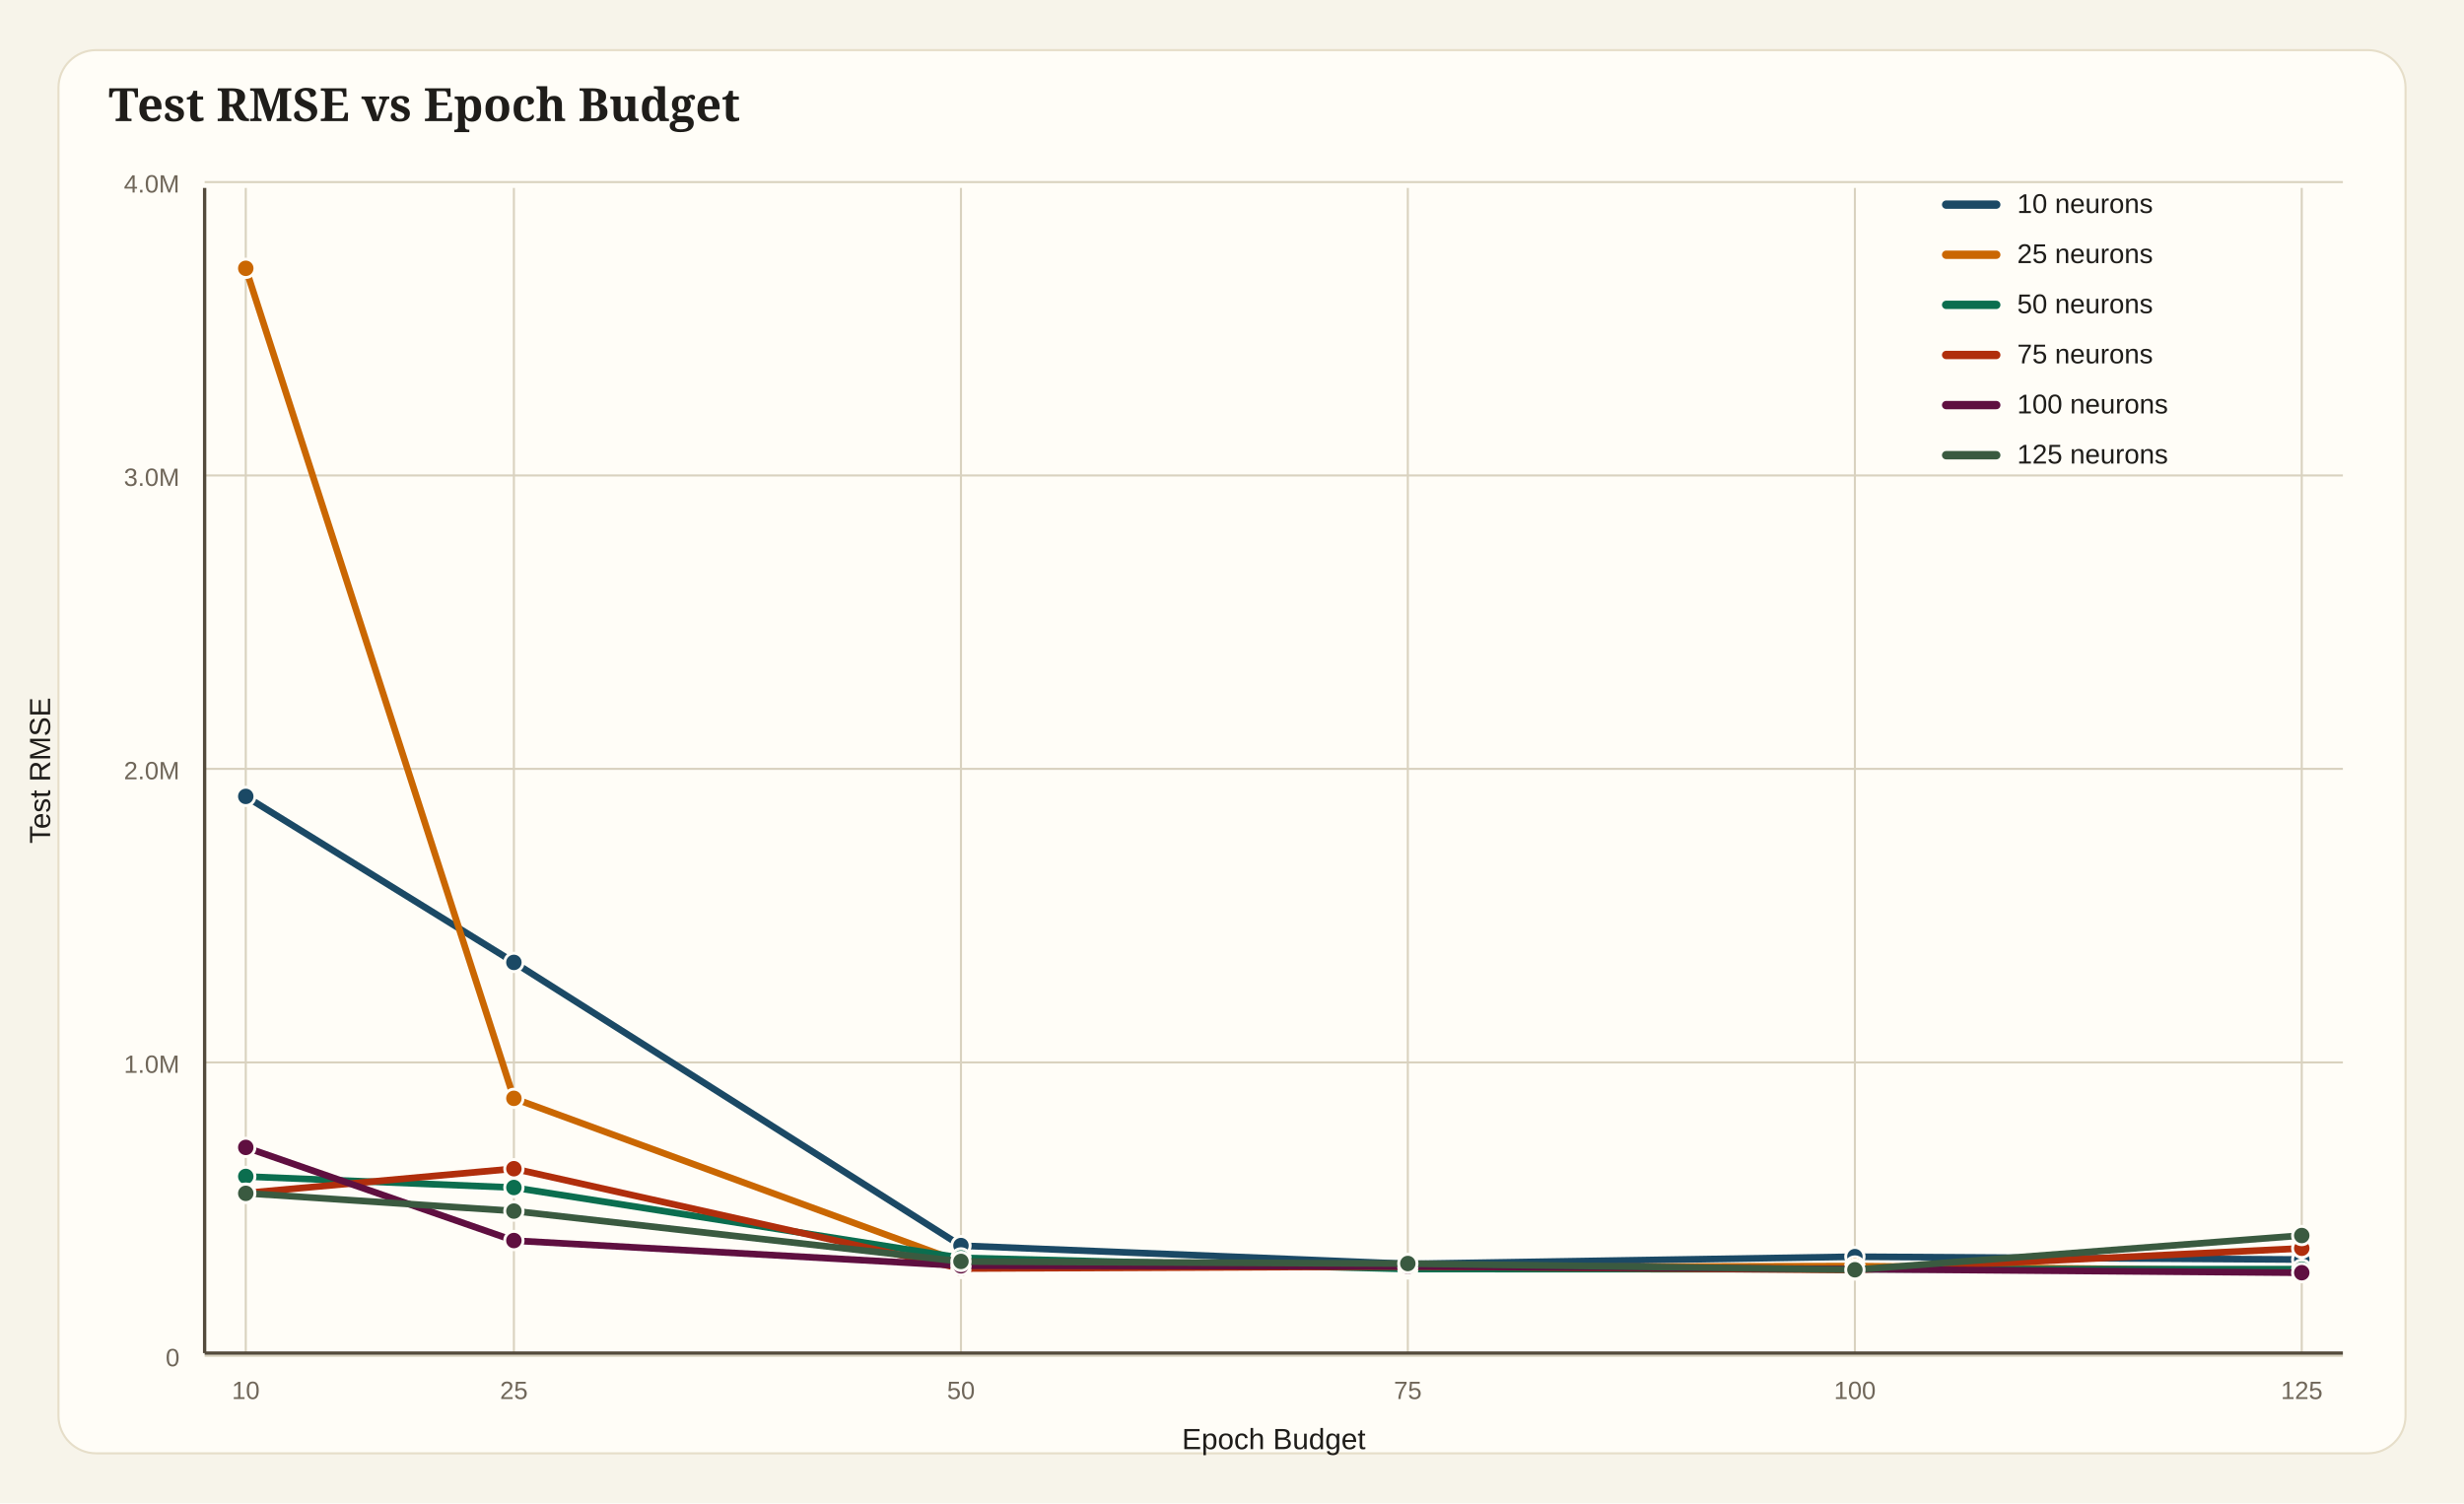
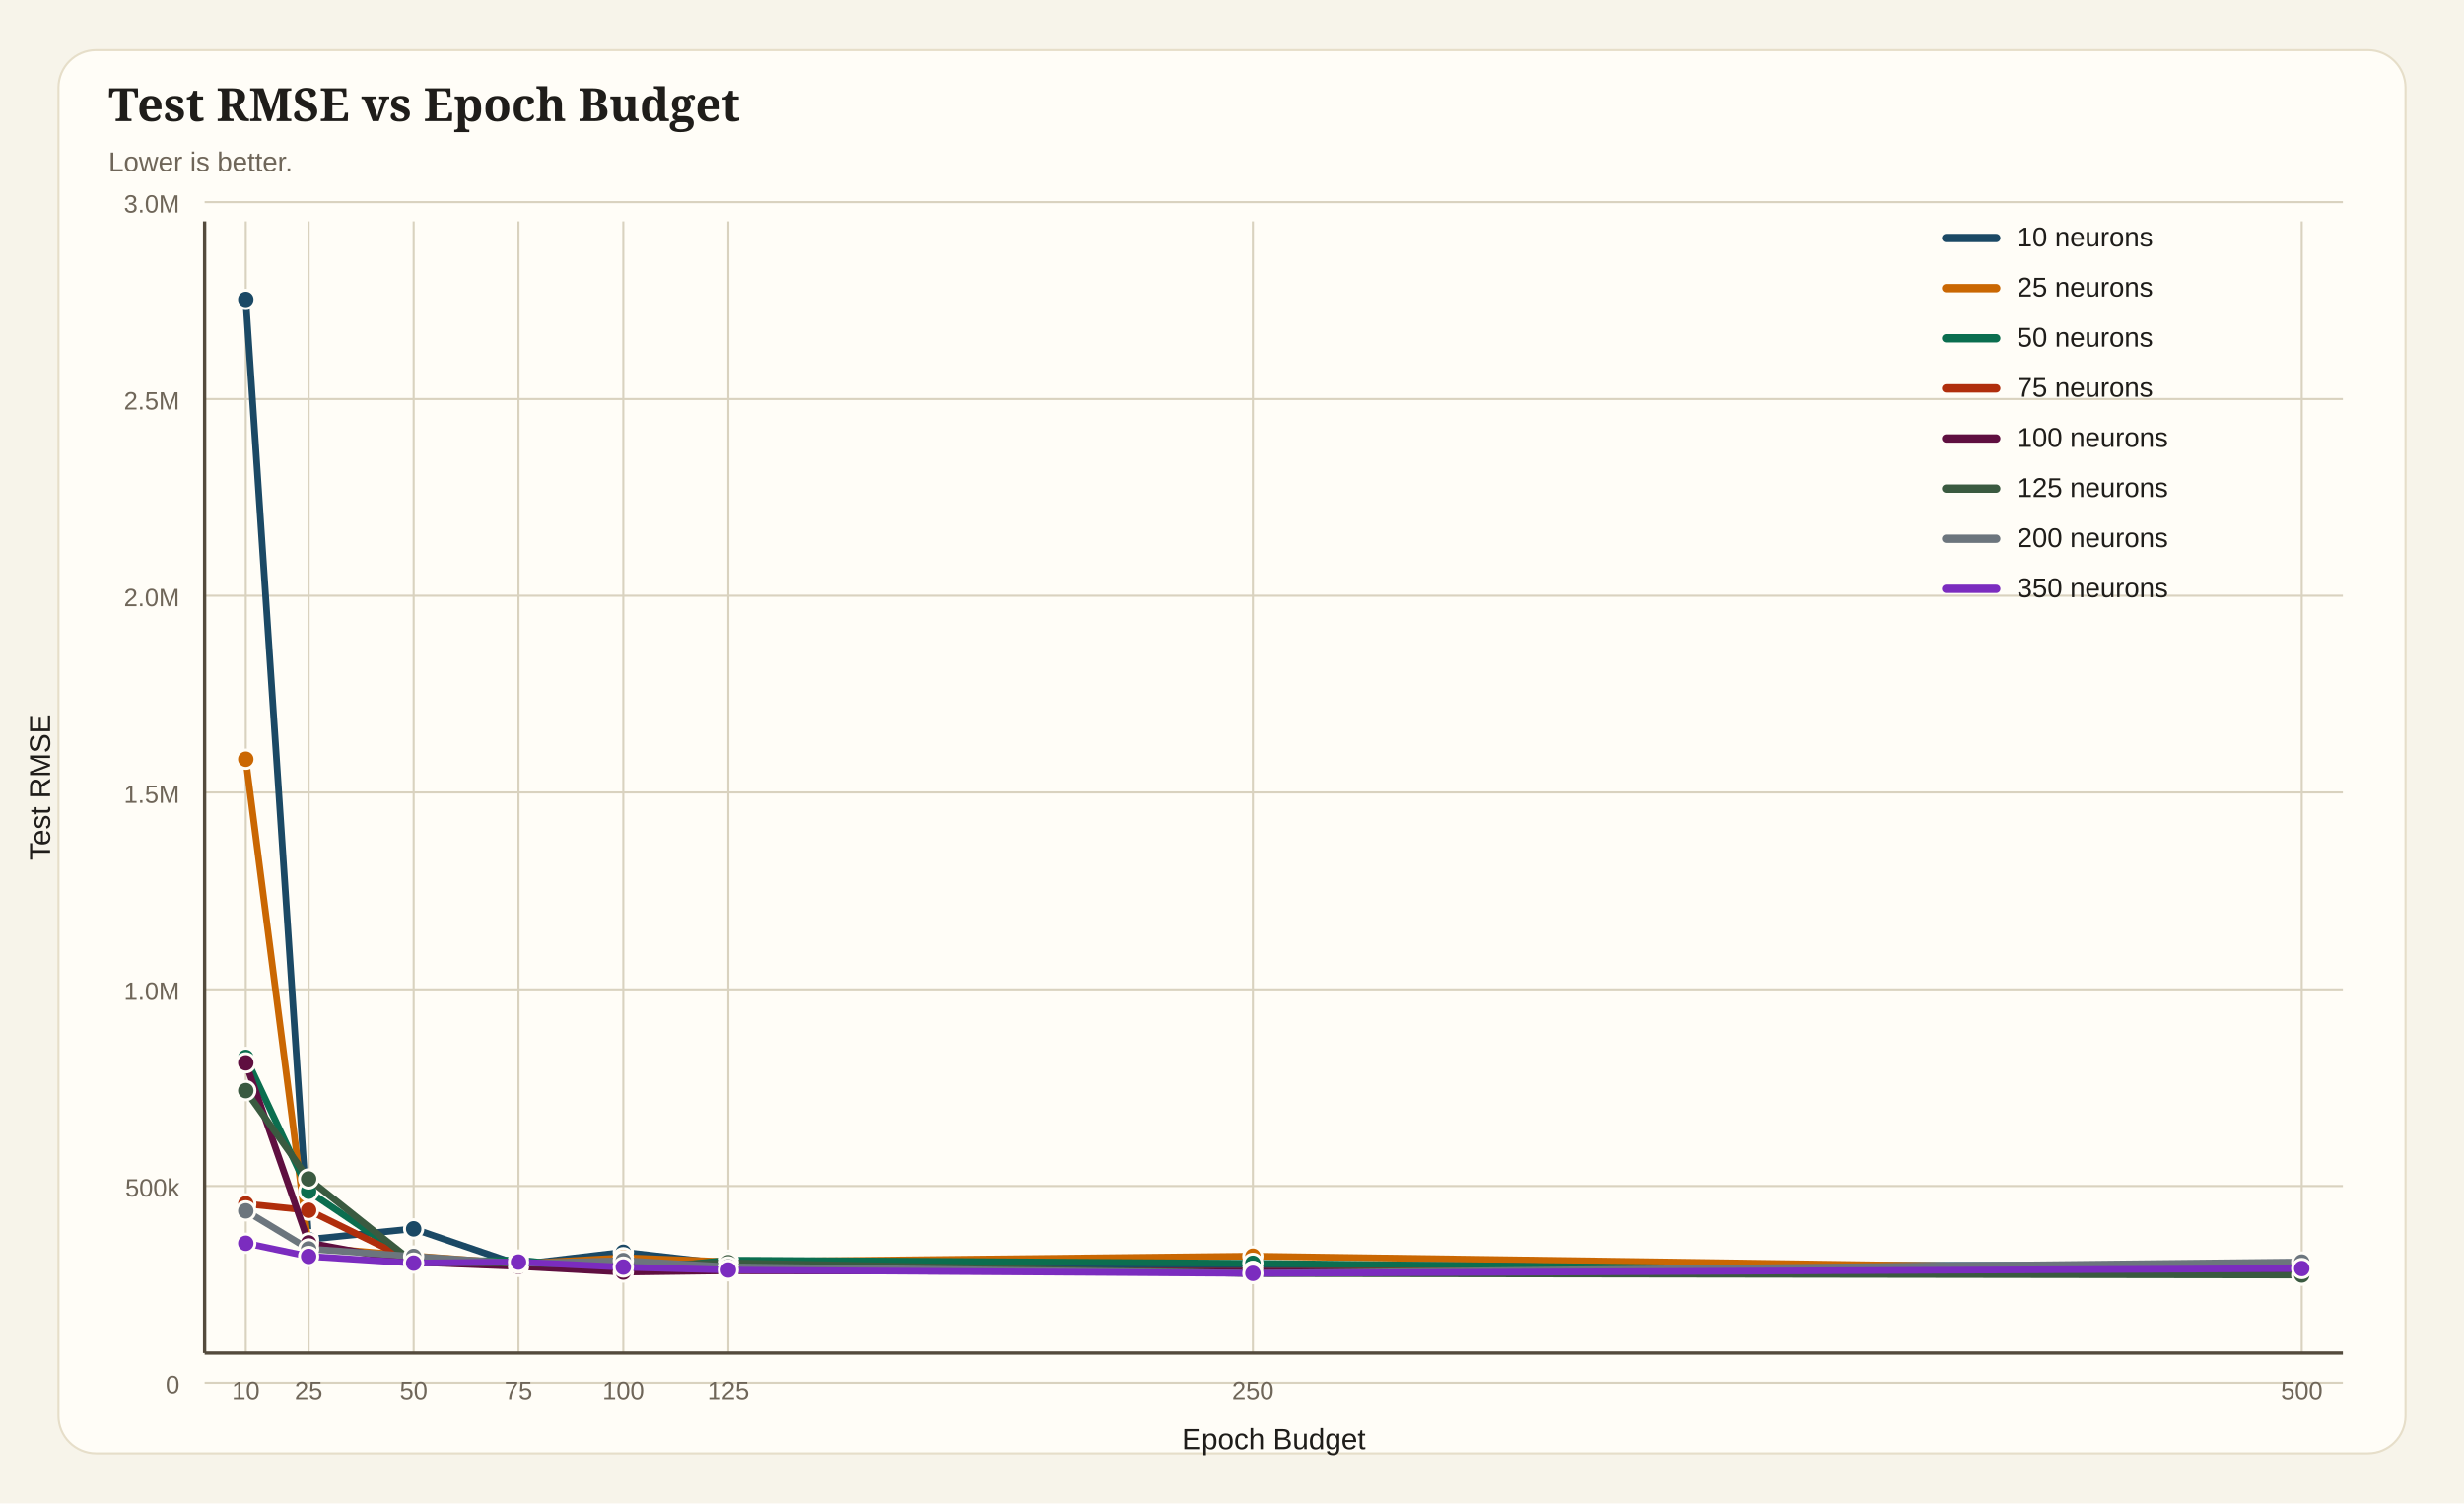
<svg xmlns="http://www.w3.org/2000/svg" width="1180" height="720" viewBox="0 0 1180 720" role="img" aria-label="Test RMSE vs Epoch Budget">
  <rect width="1180" height="720" fill="#f7f4ea" />
  <rect x="28.0" y="24.0" width="1124.0" height="672.0" rx="18" fill="#fffdf7" stroke="#e6dec9" />
  <text x="52.0" y="58.0" fill="#1f1d1a" font-size="22" font-weight="700" font-family="Georgia, serif">Test RMSE vs Epoch Budget</text>
-   <line x1="98.0" y1="649.3" x2="1122.0" y2="649.3" stroke="#d9d2bf" stroke-width="1" />
-   <text x="86.0" y="654.3" text-anchor="end" fill="#6f6659" font-size="12" font-family="Trebuchet MS, Arial, sans-serif">0</text>
-   <line x1="98.0" y1="508.8" x2="1122.0" y2="508.8" stroke="#d9d2bf" stroke-width="1" />
-   <text x="86.0" y="513.8" text-anchor="end" fill="#6f6659" font-size="12" font-family="Trebuchet MS, Arial, sans-serif">1.0M</text>
-   <line x1="98.0" y1="368.2" x2="1122.0" y2="368.2" stroke="#d9d2bf" stroke-width="1" />
-   <text x="86.0" y="373.2" text-anchor="end" fill="#6f6659" font-size="12" font-family="Trebuchet MS, Arial, sans-serif">2.0M</text>
-   <line x1="98.0" y1="227.7" x2="1122.0" y2="227.7" stroke="#d9d2bf" stroke-width="1" />
-   <text x="86.0" y="232.7" text-anchor="end" fill="#6f6659" font-size="12" font-family="Trebuchet MS, Arial, sans-serif">3.0M</text>
-   <line x1="98.0" y1="87.2" x2="1122.0" y2="87.2" stroke="#d9d2bf" stroke-width="1" />
-   <text x="86.0" y="92.2" text-anchor="end" fill="#6f6659" font-size="12" font-family="Trebuchet MS, Arial, sans-serif">4.0M</text>
-   <line x1="117.7" y1="90.0" x2="117.7" y2="648.0" stroke="#d9d2bf" stroke-width="1" />
+   <text x="52.0" y="82.0" fill="#6f6659" font-size="13" font-family="Trebuchet MS, Arial, sans-serif">Lower is better.</text>
+   <line x1="98.0" y1="662.2" x2="1122.0" y2="662.2" stroke="#d9d2bf" stroke-width="1" />
+   <text x="86.0" y="667.2" text-anchor="end" fill="#6f6659" font-size="12" font-family="Trebuchet MS, Arial, sans-serif">0</text>
+   <line x1="98.0" y1="568.0" x2="1122.0" y2="568.0" stroke="#d9d2bf" stroke-width="1" />
+   <text x="86.0" y="573.0" text-anchor="end" fill="#6f6659" font-size="12" font-family="Trebuchet MS, Arial, sans-serif">500k</text>
+   <line x1="98.0" y1="473.8" x2="1122.0" y2="473.8" stroke="#d9d2bf" stroke-width="1" />
+   <text x="86.0" y="478.8" text-anchor="end" fill="#6f6659" font-size="12" font-family="Trebuchet MS, Arial, sans-serif">1.0M</text>
+   <line x1="98.0" y1="379.5" x2="1122.0" y2="379.5" stroke="#d9d2bf" stroke-width="1" />
+   <text x="86.0" y="384.5" text-anchor="end" fill="#6f6659" font-size="12" font-family="Trebuchet MS, Arial, sans-serif">1.5M</text>
+   <line x1="98.0" y1="285.3" x2="1122.0" y2="285.3" stroke="#d9d2bf" stroke-width="1" />
+   <text x="86.0" y="290.3" text-anchor="end" fill="#6f6659" font-size="12" font-family="Trebuchet MS, Arial, sans-serif">2.0M</text>
+   <line x1="98.0" y1="191.1" x2="1122.0" y2="191.1" stroke="#d9d2bf" stroke-width="1" />
+   <text x="86.0" y="196.1" text-anchor="end" fill="#6f6659" font-size="12" font-family="Trebuchet MS, Arial, sans-serif">2.5M</text>
+   <line x1="98.0" y1="96.8" x2="1122.0" y2="96.8" stroke="#d9d2bf" stroke-width="1" />
+   <text x="86.0" y="101.8" text-anchor="end" fill="#6f6659" font-size="12" font-family="Trebuchet MS, Arial, sans-serif">3.0M</text>
+   <line x1="117.7" y1="106.0" x2="117.7" y2="648.0" stroke="#d9d2bf" stroke-width="1" />
  <text x="117.7" y="670.0" text-anchor="middle" fill="#6f6659" font-size="12" font-family="Trebuchet MS, Arial, sans-serif">10</text>
-   <line x1="246.1" y1="90.0" x2="246.1" y2="648.0" stroke="#d9d2bf" stroke-width="1" />
-   <text x="246.1" y="670.0" text-anchor="middle" fill="#6f6659" font-size="12" font-family="Trebuchet MS, Arial, sans-serif">25</text>
-   <line x1="460.2" y1="90.0" x2="460.2" y2="648.0" stroke="#d9d2bf" stroke-width="1" />
-   <text x="460.2" y="670.0" text-anchor="middle" fill="#6f6659" font-size="12" font-family="Trebuchet MS, Arial, sans-serif">50</text>
-   <line x1="674.2" y1="90.0" x2="674.2" y2="648.0" stroke="#d9d2bf" stroke-width="1" />
-   <text x="674.2" y="670.0" text-anchor="middle" fill="#6f6659" font-size="12" font-family="Trebuchet MS, Arial, sans-serif">75</text>
-   <line x1="888.3" y1="90.0" x2="888.3" y2="648.0" stroke="#d9d2bf" stroke-width="1" />
-   <text x="888.3" y="670.0" text-anchor="middle" fill="#6f6659" font-size="12" font-family="Trebuchet MS, Arial, sans-serif">100</text>
-   <line x1="1102.3" y1="90.0" x2="1102.3" y2="648.0" stroke="#d9d2bf" stroke-width="1" />
-   <text x="1102.3" y="670.0" text-anchor="middle" fill="#6f6659" font-size="12" font-family="Trebuchet MS, Arial, sans-serif">125</text>
+   <line x1="147.8" y1="106.0" x2="147.8" y2="648.0" stroke="#d9d2bf" stroke-width="1" />
+   <text x="147.8" y="670.0" text-anchor="middle" fill="#6f6659" font-size="12" font-family="Trebuchet MS, Arial, sans-serif">25</text>
+   <line x1="198.1" y1="106.0" x2="198.1" y2="648.0" stroke="#d9d2bf" stroke-width="1" />
+   <text x="198.1" y="670.0" text-anchor="middle" fill="#6f6659" font-size="12" font-family="Trebuchet MS, Arial, sans-serif">50</text>
+   <line x1="248.3" y1="106.0" x2="248.3" y2="648.0" stroke="#d9d2bf" stroke-width="1" />
+   <text x="248.3" y="670.0" text-anchor="middle" fill="#6f6659" font-size="12" font-family="Trebuchet MS, Arial, sans-serif">75</text>
+   <line x1="298.5" y1="106.0" x2="298.5" y2="648.0" stroke="#d9d2bf" stroke-width="1" />
+   <text x="298.5" y="670.0" text-anchor="middle" fill="#6f6659" font-size="12" font-family="Trebuchet MS, Arial, sans-serif">100</text>
+   <line x1="348.8" y1="106.0" x2="348.8" y2="648.0" stroke="#d9d2bf" stroke-width="1" />
+   <text x="348.8" y="670.0" text-anchor="middle" fill="#6f6659" font-size="12" font-family="Trebuchet MS, Arial, sans-serif">125</text>
+   <line x1="600.0" y1="106.0" x2="600.0" y2="648.0" stroke="#d9d2bf" stroke-width="1" />
+   <text x="600.0" y="670.0" text-anchor="middle" fill="#6f6659" font-size="12" font-family="Trebuchet MS, Arial, sans-serif">250</text>
+   <line x1="1102.3" y1="106.0" x2="1102.3" y2="648.0" stroke="#d9d2bf" stroke-width="1" />
+   <text x="1102.3" y="670.0" text-anchor="middle" fill="#6f6659" font-size="12" font-family="Trebuchet MS, Arial, sans-serif">500</text>
  <line x1="98.0" y1="648.0" x2="1122.0" y2="648.0" stroke="#544b3d" stroke-width="1.6" />
-   <line x1="98.0" y1="90.0" x2="98.0" y2="648.0" stroke="#544b3d" stroke-width="1.6" />
-   <path d="M 117.69 381.41 L 246.12 460.87 L 460.17 596.55 L 674.21 605.28 L 888.26 601.84 L 1102.31 603.19" fill="none" stroke="#1b4965" stroke-width="3.2" stroke-linecap="round" stroke-linejoin="round" />
-   <circle cx="117.7" cy="381.4" r="4.4" fill="#1b4965" stroke="#fffdf7" stroke-width="1.4" />
-   <circle cx="246.1" cy="460.9" r="4.4" fill="#1b4965" stroke="#fffdf7" stroke-width="1.4" />
-   <circle cx="460.2" cy="596.5" r="4.4" fill="#1b4965" stroke="#fffdf7" stroke-width="1.4" />
-   <circle cx="674.2" cy="605.3" r="4.4" fill="#1b4965" stroke="#fffdf7" stroke-width="1.4" />
-   <circle cx="888.3" cy="601.8" r="4.4" fill="#1b4965" stroke="#fffdf7" stroke-width="1.4" />
-   <circle cx="1102.3" cy="603.2" r="4.4" fill="#1b4965" stroke="#fffdf7" stroke-width="1.4" />
-   <path d="M 117.69 128.48 L 246.12 526.04 L 460.17 604.44 L 674.21 606.88 L 888.26 606.34 L 1102.31 608.67" fill="none" stroke="#ca6702" stroke-width="3.2" stroke-linecap="round" stroke-linejoin="round" />
-   <circle cx="117.7" cy="128.5" r="4.4" fill="#ca6702" stroke="#fffdf7" stroke-width="1.4" />
-   <circle cx="246.1" cy="526.0" r="4.4" fill="#ca6702" stroke="#fffdf7" stroke-width="1.4" />
-   <circle cx="460.2" cy="604.4" r="4.4" fill="#ca6702" stroke="#fffdf7" stroke-width="1.4" />
-   <circle cx="674.2" cy="606.9" r="4.4" fill="#ca6702" stroke="#fffdf7" stroke-width="1.4" />
-   <circle cx="888.3" cy="606.3" r="4.4" fill="#ca6702" stroke="#fffdf7" stroke-width="1.4" />
-   <circle cx="1102.3" cy="608.7" r="4.4" fill="#ca6702" stroke="#fffdf7" stroke-width="1.4" />
-   <path d="M 117.69 563.42 L 246.12 568.74 L 460.17 602.39 L 674.21 607.75 L 888.26 607.84 L 1102.31 607.79" fill="none" stroke="#0b6e4f" stroke-width="3.2" stroke-linecap="round" stroke-linejoin="round" />
-   <circle cx="117.7" cy="563.4" r="4.4" fill="#0b6e4f" stroke="#fffdf7" stroke-width="1.4" />
-   <circle cx="246.1" cy="568.7" r="4.4" fill="#0b6e4f" stroke="#fffdf7" stroke-width="1.4" />
-   <circle cx="460.2" cy="602.4" r="4.4" fill="#0b6e4f" stroke="#fffdf7" stroke-width="1.4" />
-   <circle cx="674.2" cy="607.7" r="4.4" fill="#0b6e4f" stroke="#fffdf7" stroke-width="1.4" />
-   <circle cx="888.3" cy="607.8" r="4.4" fill="#0b6e4f" stroke="#fffdf7" stroke-width="1.4" />
-   <circle cx="1102.3" cy="607.8" r="4.4" fill="#0b6e4f" stroke="#fffdf7" stroke-width="1.4" />
-   <path d="M 117.69 571.35 L 246.12 559.70 L 460.17 607.51 L 674.21 606.53 L 888.26 608.22 L 1102.31 597.85" fill="none" stroke="#b02e0c" stroke-width="3.2" stroke-linecap="round" stroke-linejoin="round" />
-   <circle cx="117.7" cy="571.4" r="4.4" fill="#b02e0c" stroke="#fffdf7" stroke-width="1.4" />
-   <circle cx="246.1" cy="559.7" r="4.4" fill="#b02e0c" stroke="#fffdf7" stroke-width="1.4" />
-   <circle cx="460.2" cy="607.5" r="4.4" fill="#b02e0c" stroke="#fffdf7" stroke-width="1.4" />
-   <circle cx="674.2" cy="606.5" r="4.4" fill="#b02e0c" stroke="#fffdf7" stroke-width="1.4" />
-   <circle cx="888.3" cy="608.2" r="4.4" fill="#b02e0c" stroke="#fffdf7" stroke-width="1.4" />
-   <circle cx="1102.3" cy="597.8" r="4.4" fill="#b02e0c" stroke="#fffdf7" stroke-width="1.4" />
-   <path d="M 117.69 549.49 L 246.12 594.14 L 460.17 606.16 L 674.21 606.47 L 888.26 607.80 L 1102.31 609.52" fill="none" stroke="#5f0f40" stroke-width="3.2" stroke-linecap="round" stroke-linejoin="round" />
-   <circle cx="117.7" cy="549.5" r="4.4" fill="#5f0f40" stroke="#fffdf7" stroke-width="1.4" />
-   <circle cx="246.1" cy="594.1" r="4.4" fill="#5f0f40" stroke="#fffdf7" stroke-width="1.4" />
-   <circle cx="460.2" cy="606.2" r="4.4" fill="#5f0f40" stroke="#fffdf7" stroke-width="1.4" />
-   <circle cx="674.2" cy="606.5" r="4.4" fill="#5f0f40" stroke="#fffdf7" stroke-width="1.4" />
-   <circle cx="888.3" cy="607.8" r="4.4" fill="#5f0f40" stroke="#fffdf7" stroke-width="1.4" />
-   <circle cx="1102.3" cy="609.5" r="4.4" fill="#5f0f40" stroke="#fffdf7" stroke-width="1.4" />
-   <path d="M 117.69 571.45 L 246.12 579.97 L 460.17 604.14 L 674.21 605.15 L 888.26 608.09 L 1102.31 591.69" fill="none" stroke="#3a5a40" stroke-width="3.2" stroke-linecap="round" stroke-linejoin="round" />
-   <circle cx="117.7" cy="571.5" r="4.4" fill="#3a5a40" stroke="#fffdf7" stroke-width="1.4" />
-   <circle cx="246.1" cy="580.0" r="4.4" fill="#3a5a40" stroke="#fffdf7" stroke-width="1.4" />
-   <circle cx="460.2" cy="604.1" r="4.4" fill="#3a5a40" stroke="#fffdf7" stroke-width="1.4" />
-   <circle cx="674.2" cy="605.1" r="4.4" fill="#3a5a40" stroke="#fffdf7" stroke-width="1.4" />
-   <circle cx="888.3" cy="608.1" r="4.4" fill="#3a5a40" stroke="#fffdf7" stroke-width="1.4" />
-   <circle cx="1102.3" cy="591.7" r="4.4" fill="#3a5a40" stroke="#fffdf7" stroke-width="1.4" />
-   <line x1="932.0" y1="98.0" x2="956.0" y2="98.0" stroke="#1b4965" stroke-width="4" stroke-linecap="round" />
-   <text x="966.0" y="102.0" fill="#1f1d1a" font-size="13" font-family="Trebuchet MS, Arial, sans-serif">10 neurons</text>
-   <line x1="932.0" y1="122.0" x2="956.0" y2="122.0" stroke="#ca6702" stroke-width="4" stroke-linecap="round" />
-   <text x="966.0" y="126.0" fill="#1f1d1a" font-size="13" font-family="Trebuchet MS, Arial, sans-serif">25 neurons</text>
-   <line x1="932.0" y1="146.0" x2="956.0" y2="146.0" stroke="#0b6e4f" stroke-width="4" stroke-linecap="round" />
-   <text x="966.0" y="150.0" fill="#1f1d1a" font-size="13" font-family="Trebuchet MS, Arial, sans-serif">50 neurons</text>
-   <line x1="932.0" y1="170.0" x2="956.0" y2="170.0" stroke="#b02e0c" stroke-width="4" stroke-linecap="round" />
-   <text x="966.0" y="174.0" fill="#1f1d1a" font-size="13" font-family="Trebuchet MS, Arial, sans-serif">75 neurons</text>
-   <line x1="932.0" y1="194.0" x2="956.0" y2="194.0" stroke="#5f0f40" stroke-width="4" stroke-linecap="round" />
-   <text x="966.0" y="198.0" fill="#1f1d1a" font-size="13" font-family="Trebuchet MS, Arial, sans-serif">100 neurons</text>
-   <line x1="932.0" y1="218.0" x2="956.0" y2="218.0" stroke="#3a5a40" stroke-width="4" stroke-linecap="round" />
-   <text x="966.0" y="222.0" fill="#1f1d1a" font-size="13" font-family="Trebuchet MS, Arial, sans-serif">125 neurons</text>
+   <line x1="98.0" y1="106.0" x2="98.0" y2="648.0" stroke="#544b3d" stroke-width="1.6" />
+   <path d="M 117.69 143.38 L 147.83 593.55 L 198.07 588.46 L 248.30 605.63 L 298.54 599.68 L 348.78 605.38 L 599.95 605.96 L 1102.31 605.96" fill="none" stroke="#1b4965" stroke-width="3.2" stroke-linecap="round" stroke-linejoin="round" />
+   <circle cx="117.7" cy="143.4" r="4.4" fill="#1b4965" stroke="#fffdf7" stroke-width="1.4" />
+   <circle cx="147.8" cy="593.6" r="4.4" fill="#1b4965" stroke="#fffdf7" stroke-width="1.4" />
+   <circle cx="198.1" cy="588.5" r="4.4" fill="#1b4965" stroke="#fffdf7" stroke-width="1.4" />
+   <circle cx="248.3" cy="605.6" r="4.4" fill="#1b4965" stroke="#fffdf7" stroke-width="1.4" />
+   <circle cx="298.5" cy="599.7" r="4.4" fill="#1b4965" stroke="#fffdf7" stroke-width="1.4" />
+   <circle cx="348.8" cy="605.4" r="4.4" fill="#1b4965" stroke="#fffdf7" stroke-width="1.4" />
+   <circle cx="600.0" cy="606.0" r="4.4" fill="#1b4965" stroke="#fffdf7" stroke-width="1.4" />
+   <circle cx="1102.3" cy="606.0" r="4.4" fill="#1b4965" stroke="#fffdf7" stroke-width="1.4" />
+   <path d="M 117.69 363.57 L 147.83 597.16 L 198.07 601.45 L 248.30 605.24 L 298.54 602.33 L 348.78 604.26 L 599.95 601.58 L 1102.31 608.61" fill="none" stroke="#ca6702" stroke-width="3.2" stroke-linecap="round" stroke-linejoin="round" />
+   <circle cx="117.7" cy="363.6" r="4.4" fill="#ca6702" stroke="#fffdf7" stroke-width="1.4" />
+   <circle cx="147.8" cy="597.2" r="4.4" fill="#ca6702" stroke="#fffdf7" stroke-width="1.4" />
+   <circle cx="198.1" cy="601.5" r="4.4" fill="#ca6702" stroke="#fffdf7" stroke-width="1.4" />
+   <circle cx="248.3" cy="605.2" r="4.4" fill="#ca6702" stroke="#fffdf7" stroke-width="1.4" />
+   <circle cx="298.5" cy="602.3" r="4.4" fill="#ca6702" stroke="#fffdf7" stroke-width="1.4" />
+   <circle cx="348.8" cy="604.3" r="4.4" fill="#ca6702" stroke="#fffdf7" stroke-width="1.4" />
+   <circle cx="600.0" cy="601.6" r="4.4" fill="#ca6702" stroke="#fffdf7" stroke-width="1.4" />
+   <circle cx="1102.3" cy="608.6" r="4.4" fill="#ca6702" stroke="#fffdf7" stroke-width="1.4" />
+   <path d="M 117.69 506.38 L 147.83 570.54 L 198.07 604.49 L 248.30 603.40 L 298.54 608.84 L 348.78 603.48 L 599.95 604.99 L 1102.31 610.56" fill="none" stroke="#0b6e4f" stroke-width="3.2" stroke-linecap="round" stroke-linejoin="round" />
+   <circle cx="117.7" cy="506.4" r="4.4" fill="#0b6e4f" stroke="#fffdf7" stroke-width="1.4" />
+   <circle cx="147.8" cy="570.5" r="4.4" fill="#0b6e4f" stroke="#fffdf7" stroke-width="1.4" />
+   <circle cx="198.1" cy="604.5" r="4.4" fill="#0b6e4f" stroke="#fffdf7" stroke-width="1.4" />
+   <circle cx="248.3" cy="603.4" r="4.4" fill="#0b6e4f" stroke="#fffdf7" stroke-width="1.4" />
+   <circle cx="298.5" cy="608.8" r="4.4" fill="#0b6e4f" stroke="#fffdf7" stroke-width="1.4" />
+   <circle cx="348.8" cy="603.5" r="4.4" fill="#0b6e4f" stroke="#fffdf7" stroke-width="1.4" />
+   <circle cx="600.0" cy="605.0" r="4.4" fill="#0b6e4f" stroke="#fffdf7" stroke-width="1.4" />
+   <circle cx="1102.3" cy="610.6" r="4.4" fill="#0b6e4f" stroke="#fffdf7" stroke-width="1.4" />
+   <path d="M 117.69 576.53 L 147.83 579.63 L 198.07 604.30 L 248.30 606.08 L 298.54 608.63 L 348.78 608.32 L 599.95 608.90 L 1102.31 608.16" fill="none" stroke="#b02e0c" stroke-width="3.2" stroke-linecap="round" stroke-linejoin="round" />
+   <circle cx="117.7" cy="576.5" r="4.4" fill="#b02e0c" stroke="#fffdf7" stroke-width="1.4" />
+   <circle cx="147.8" cy="579.6" r="4.4" fill="#b02e0c" stroke="#fffdf7" stroke-width="1.4" />
+   <circle cx="198.1" cy="604.3" r="4.4" fill="#b02e0c" stroke="#fffdf7" stroke-width="1.4" />
+   <circle cx="248.3" cy="606.1" r="4.4" fill="#b02e0c" stroke="#fffdf7" stroke-width="1.4" />
+   <circle cx="298.5" cy="608.6" r="4.4" fill="#b02e0c" stroke="#fffdf7" stroke-width="1.4" />
+   <circle cx="348.8" cy="608.3" r="4.4" fill="#b02e0c" stroke="#fffdf7" stroke-width="1.4" />
+   <circle cx="600.0" cy="608.9" r="4.4" fill="#b02e0c" stroke="#fffdf7" stroke-width="1.4" />
+   <circle cx="1102.3" cy="608.2" r="4.4" fill="#b02e0c" stroke="#fffdf7" stroke-width="1.4" />
+   <path d="M 117.69 509.00 L 147.83 595.19 L 198.07 604.46 L 248.30 606.48 L 298.54 609.22 L 348.78 608.57 L 599.95 608.94 L 1102.31 609.83" fill="none" stroke="#5f0f40" stroke-width="3.2" stroke-linecap="round" stroke-linejoin="round" />
+   <circle cx="117.7" cy="509.0" r="4.4" fill="#5f0f40" stroke="#fffdf7" stroke-width="1.4" />
+   <circle cx="147.8" cy="595.2" r="4.4" fill="#5f0f40" stroke="#fffdf7" stroke-width="1.4" />
+   <circle cx="198.1" cy="604.5" r="4.4" fill="#5f0f40" stroke="#fffdf7" stroke-width="1.4" />
+   <circle cx="248.3" cy="606.5" r="4.4" fill="#5f0f40" stroke="#fffdf7" stroke-width="1.4" />
+   <circle cx="298.5" cy="609.2" r="4.4" fill="#5f0f40" stroke="#fffdf7" stroke-width="1.4" />
+   <circle cx="348.8" cy="608.6" r="4.4" fill="#5f0f40" stroke="#fffdf7" stroke-width="1.4" />
+   <circle cx="600.0" cy="608.9" r="4.4" fill="#5f0f40" stroke="#fffdf7" stroke-width="1.4" />
+   <circle cx="1102.3" cy="609.8" r="4.4" fill="#5f0f40" stroke="#fffdf7" stroke-width="1.4" />
+   <path d="M 117.69 522.35 L 147.83 564.64 L 198.07 604.62 L 248.30 604.82 L 298.54 606.14 L 348.78 604.75 L 599.95 609.93 L 1102.31 610.62" fill="none" stroke="#3a5a40" stroke-width="3.2" stroke-linecap="round" stroke-linejoin="round" />
+   <circle cx="117.7" cy="522.3" r="4.4" fill="#3a5a40" stroke="#fffdf7" stroke-width="1.4" />
+   <circle cx="147.8" cy="564.6" r="4.4" fill="#3a5a40" stroke="#fffdf7" stroke-width="1.4" />
+   <circle cx="198.1" cy="604.6" r="4.4" fill="#3a5a40" stroke="#fffdf7" stroke-width="1.4" />
+   <circle cx="248.3" cy="604.8" r="4.4" fill="#3a5a40" stroke="#fffdf7" stroke-width="1.4" />
+   <circle cx="298.5" cy="606.1" r="4.4" fill="#3a5a40" stroke="#fffdf7" stroke-width="1.4" />
+   <circle cx="348.8" cy="604.7" r="4.4" fill="#3a5a40" stroke="#fffdf7" stroke-width="1.4" />
+   <circle cx="600.0" cy="609.9" r="4.4" fill="#3a5a40" stroke="#fffdf7" stroke-width="1.4" />
+   <circle cx="1102.3" cy="610.6" r="4.4" fill="#3a5a40" stroke="#fffdf7" stroke-width="1.4" />
+   <path d="M 117.69 579.89 L 147.83 598.11 L 198.07 601.70 L 248.30 605.04 L 298.54 603.73 L 348.78 606.68 L 599.95 609.76 L 1102.31 604.37" fill="none" stroke="#6c757d" stroke-width="3.2" stroke-linecap="round" stroke-linejoin="round" />
+   <circle cx="117.7" cy="579.9" r="4.4" fill="#6c757d" stroke="#fffdf7" stroke-width="1.4" />
+   <circle cx="147.8" cy="598.1" r="4.4" fill="#6c757d" stroke="#fffdf7" stroke-width="1.4" />
+   <circle cx="198.1" cy="601.7" r="4.4" fill="#6c757d" stroke="#fffdf7" stroke-width="1.4" />
+   <circle cx="248.3" cy="605.0" r="4.4" fill="#6c757d" stroke="#fffdf7" stroke-width="1.4" />
+   <circle cx="298.5" cy="603.7" r="4.4" fill="#6c757d" stroke="#fffdf7" stroke-width="1.4" />
+   <circle cx="348.8" cy="606.7" r="4.4" fill="#6c757d" stroke="#fffdf7" stroke-width="1.4" />
+   <circle cx="600.0" cy="609.8" r="4.4" fill="#6c757d" stroke="#fffdf7" stroke-width="1.4" />
+   <circle cx="1102.3" cy="604.4" r="4.4" fill="#6c757d" stroke="#fffdf7" stroke-width="1.4" />
+   <path d="M 117.69 595.35 L 147.83 601.67 L 198.07 604.89 L 248.30 604.40 L 298.54 606.85 L 348.78 608.25 L 599.95 609.83 L 1102.31 607.52" fill="none" stroke="#7b2cbf" stroke-width="3.2" stroke-linecap="round" stroke-linejoin="round" />
+   <circle cx="117.7" cy="595.4" r="4.4" fill="#7b2cbf" stroke="#fffdf7" stroke-width="1.4" />
+   <circle cx="147.8" cy="601.7" r="4.4" fill="#7b2cbf" stroke="#fffdf7" stroke-width="1.4" />
+   <circle cx="198.1" cy="604.9" r="4.4" fill="#7b2cbf" stroke="#fffdf7" stroke-width="1.4" />
+   <circle cx="248.3" cy="604.4" r="4.4" fill="#7b2cbf" stroke="#fffdf7" stroke-width="1.4" />
+   <circle cx="298.5" cy="606.8" r="4.4" fill="#7b2cbf" stroke="#fffdf7" stroke-width="1.4" />
+   <circle cx="348.8" cy="608.2" r="4.4" fill="#7b2cbf" stroke="#fffdf7" stroke-width="1.4" />
+   <circle cx="600.0" cy="609.8" r="4.4" fill="#7b2cbf" stroke="#fffdf7" stroke-width="1.4" />
+   <circle cx="1102.3" cy="607.5" r="4.4" fill="#7b2cbf" stroke="#fffdf7" stroke-width="1.4" />
+   <line x1="932.0" y1="114.0" x2="956.0" y2="114.0" stroke="#1b4965" stroke-width="4" stroke-linecap="round" />
+   <text x="966.0" y="118.0" fill="#1f1d1a" font-size="13" font-family="Trebuchet MS, Arial, sans-serif">10 neurons</text>
+   <line x1="932.0" y1="138.0" x2="956.0" y2="138.0" stroke="#ca6702" stroke-width="4" stroke-linecap="round" />
+   <text x="966.0" y="142.0" fill="#1f1d1a" font-size="13" font-family="Trebuchet MS, Arial, sans-serif">25 neurons</text>
+   <line x1="932.0" y1="162.0" x2="956.0" y2="162.0" stroke="#0b6e4f" stroke-width="4" stroke-linecap="round" />
+   <text x="966.0" y="166.0" fill="#1f1d1a" font-size="13" font-family="Trebuchet MS, Arial, sans-serif">50 neurons</text>
+   <line x1="932.0" y1="186.0" x2="956.0" y2="186.0" stroke="#b02e0c" stroke-width="4" stroke-linecap="round" />
+   <text x="966.0" y="190.0" fill="#1f1d1a" font-size="13" font-family="Trebuchet MS, Arial, sans-serif">75 neurons</text>
+   <line x1="932.0" y1="210.0" x2="956.0" y2="210.0" stroke="#5f0f40" stroke-width="4" stroke-linecap="round" />
+   <text x="966.0" y="214.0" fill="#1f1d1a" font-size="13" font-family="Trebuchet MS, Arial, sans-serif">100 neurons</text>
+   <line x1="932.0" y1="234.0" x2="956.0" y2="234.0" stroke="#3a5a40" stroke-width="4" stroke-linecap="round" />
+   <text x="966.0" y="238.0" fill="#1f1d1a" font-size="13" font-family="Trebuchet MS, Arial, sans-serif">125 neurons</text>
+   <line x1="932.0" y1="258.0" x2="956.0" y2="258.0" stroke="#6c757d" stroke-width="4" stroke-linecap="round" />
+   <text x="966.0" y="262.0" fill="#1f1d1a" font-size="13" font-family="Trebuchet MS, Arial, sans-serif">200 neurons</text>
+   <line x1="932.0" y1="282.0" x2="956.0" y2="282.0" stroke="#7b2cbf" stroke-width="4" stroke-linecap="round" />
+   <text x="966.0" y="286.0" fill="#1f1d1a" font-size="13" font-family="Trebuchet MS, Arial, sans-serif">350 neurons</text>
  <text x="610.0" y="694.0" text-anchor="middle" fill="#1f1d1a" font-size="14" font-family="Trebuchet MS, Arial, sans-serif">Epoch Budget</text>
-   <text x="24" y="369.0" transform="rotate(-90 24 369.0)" text-anchor="middle" fill="#1f1d1a" font-size="14" font-family="Trebuchet MS, Arial, sans-serif">Test RMSE</text>
+   <text x="24" y="377.0" transform="rotate(-90 24 377.0)" text-anchor="middle" fill="#1f1d1a" font-size="14" font-family="Trebuchet MS, Arial, sans-serif">Test RMSE</text>
</svg>
